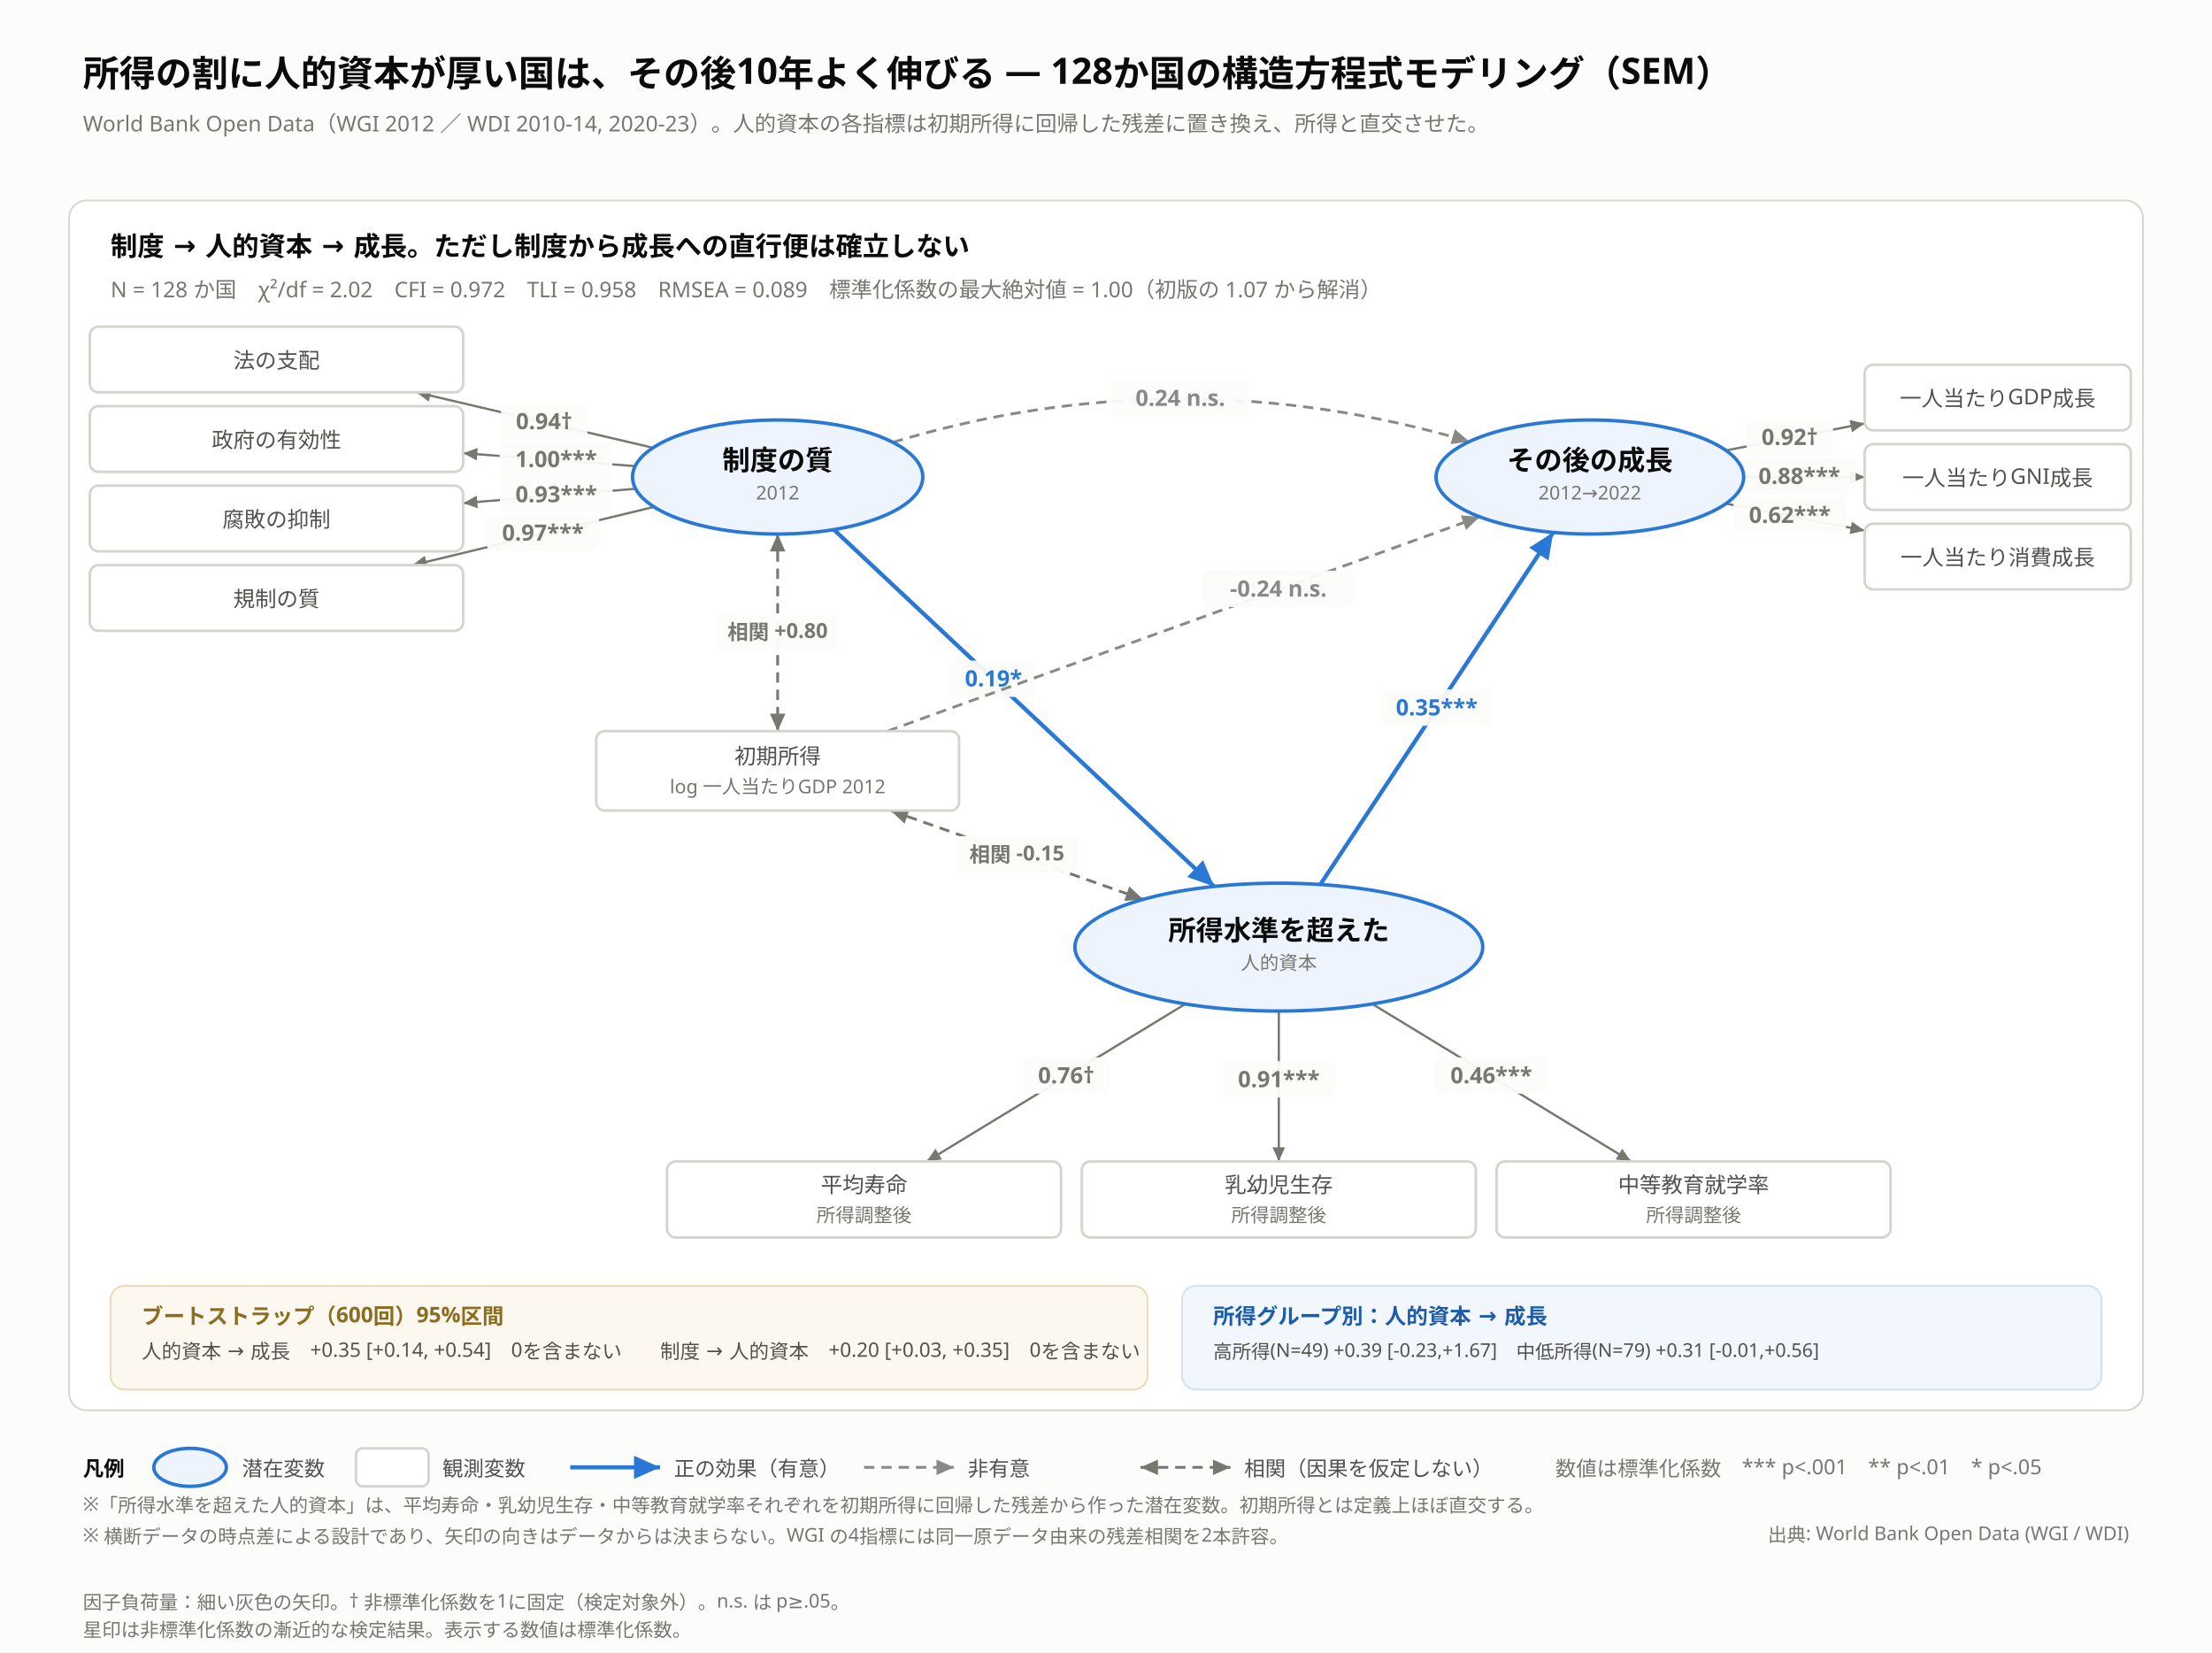
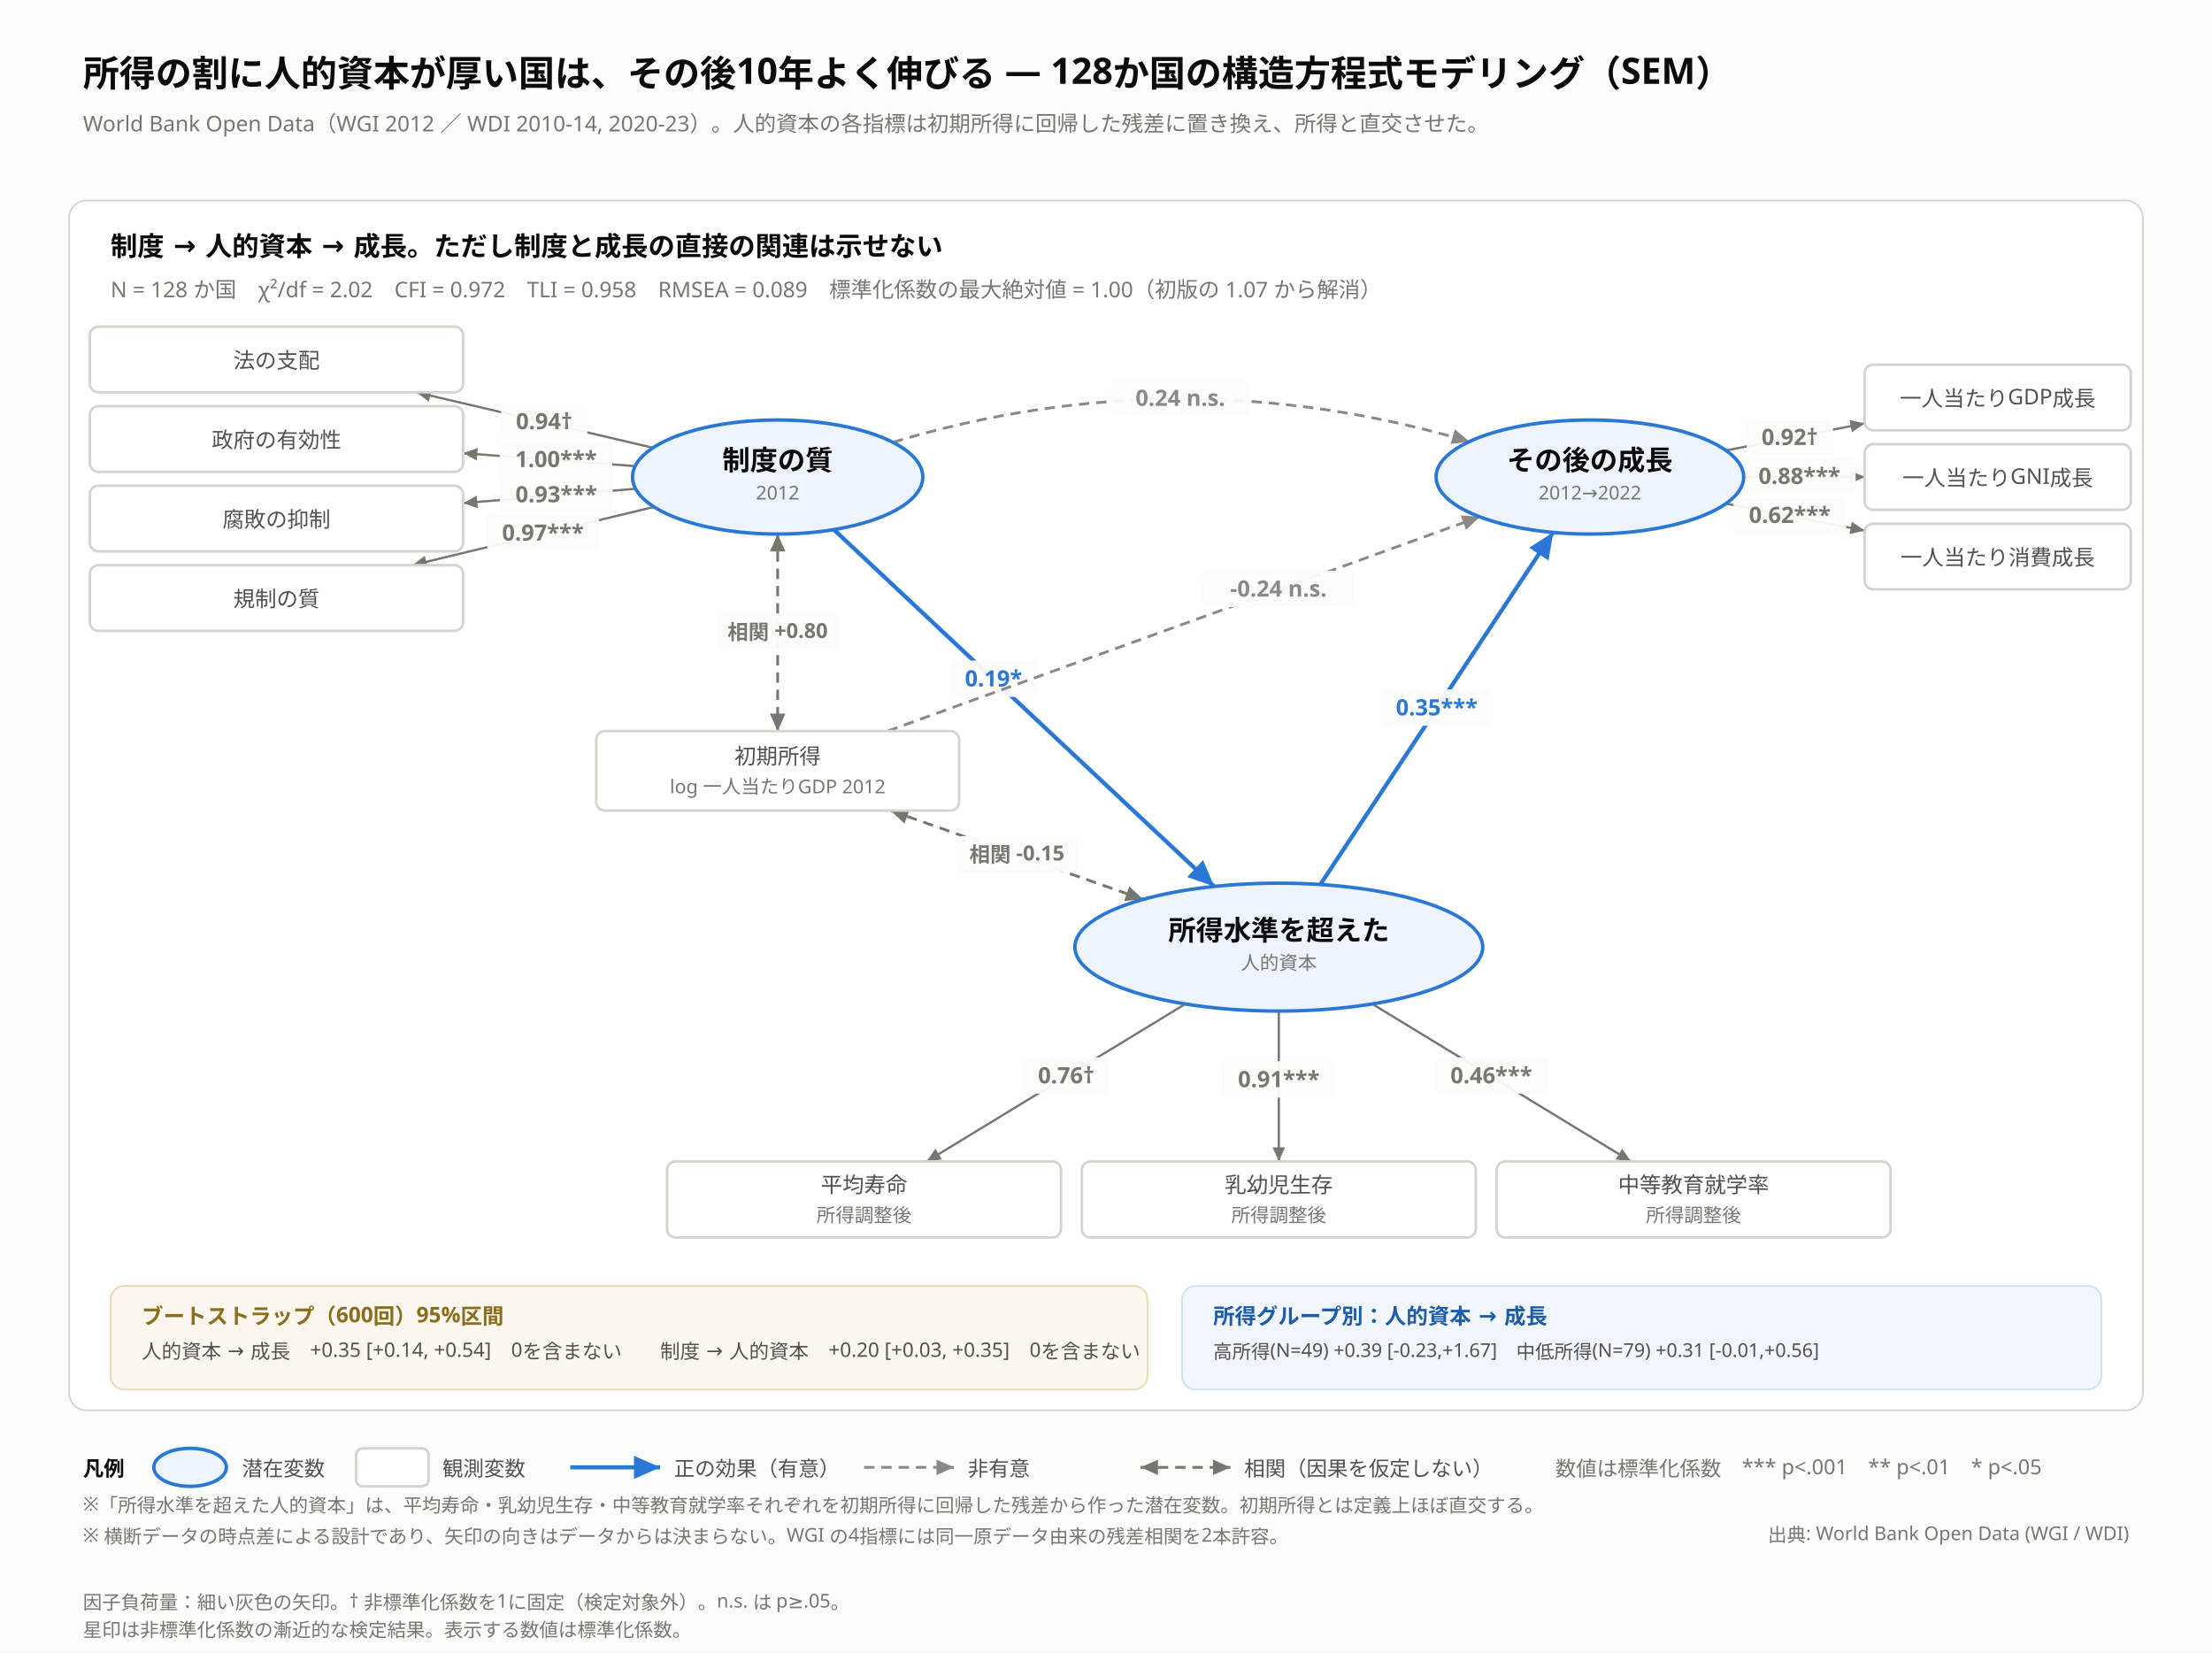
<svg xmlns="http://www.w3.org/2000/svg" viewBox="0 0 1280 956" width="1280" height="956">
  <rect width="1280" height="956" fill="#fcfcfb" />
  <defs>
    <marker id="ah-2a78d6" viewBox="0 0 10 10" refX="9" refY="5" markerWidth="7" markerHeight="7" orient="auto-start-reverse">
      <path d="M0,1 L9,5 L0,9 z" fill="#2a78d6" />
    </marker>
    <marker id="ah-e34948" viewBox="0 0 10 10" refX="9" refY="5" markerWidth="7" markerHeight="7" orient="auto-start-reverse">
      <path d="M0,1 L9,5 L0,9 z" fill="#e34948" />
    </marker>
    <marker id="ah-8a8985" viewBox="0 0 10 10" refX="9" refY="5" markerWidth="7" markerHeight="7" orient="auto-start-reverse">
      <path d="M0,1 L9,5 L0,9 z" fill="#8a8985" />
    </marker>
    <marker id="ah-77766f" viewBox="0 0 10 10" refX="9" refY="5" markerWidth="7" markerHeight="7" orient="auto-start-reverse">
      <path d="M0,1 L9,5 L0,9 z" fill="#77766f" />
    </marker>
  </defs>
  <text x="48" y="50" text-anchor="start" font-family="'Hiragino Sans','Noto Sans JP','Yu Gothic',sans-serif" font-size="21" font-weight="700" fill="#0b0b0b">所得の割に人的資本が厚い国は、その後10年よく伸びる — 128か国の構造方程式モデリング（SEM）</text>
  <text x="48" y="76" text-anchor="start" font-family="'Hiragino Sans','Noto Sans JP','Yu Gothic',sans-serif" font-size="12.5" font-weight="400" fill="#77766f">World Bank Open Data（WGI 2012 ／ WDI 2010-14, 2020-23）。人的資本の各指標は初期所得に回帰した残差に置き換え、所得と直交させた。</text>
  <rect x="40" y="116" width="1200" height="700" rx="10" fill="#ffffff" stroke="#d5d4cf" />
-   <text x="64" y="148" text-anchor="start" font-family="'Hiragino Sans','Noto Sans JP','Yu Gothic',sans-serif" font-size="15.5" font-weight="700" fill="#0b0b0b">制度 → 人的資本 → 成長。ただし制度から成長への直行便は確立しない</text>
+   <text x="64" y="148" text-anchor="start" font-family="'Hiragino Sans','Noto Sans JP','Yu Gothic',sans-serif" font-size="15.5" font-weight="700" fill="#0b0b0b">制度 → 人的資本 → 成長。ただし制度と成長の直接の関連は示せない</text>
  <text x="64" y="172" text-anchor="start" font-family="'Hiragino Sans','Noto Sans JP','Yu Gothic',sans-serif" font-size="12.5" font-weight="400" fill="#77766f">N = 128 か国　χ²/df = 2.02　CFI = 0.972　TLI = 0.958　RMSEA = 0.089　標準化係数の最大絶対値 = 1.00（初版の 1.07 から解消）</text>
  <path d="M377.9,259.1 L241.0,227.0" fill="none" stroke="#77766f" stroke-width="1.3" marker-end="url(#ah-77766f)" />
  <rect x="289.9" y="233.3" width="50.0" height="21" rx="4" fill="#fcfcfb" opacity="0.94" />
  <text x="314.924" y="248.327" text-anchor="middle" font-family="'Hiragino Sans','Noto Sans JP','Yu Gothic',sans-serif" font-size="13" font-weight="600" fill="#77766f">0.94†</text>
  <path d="M367.5,269.7 L268.0,262.2" fill="none" stroke="#77766f" stroke-width="1.3" marker-end="url(#ah-77766f)" />
  <rect x="289.1" y="255.3" width="65.2" height="21" rx="4" fill="#fcfcfb" opacity="0.94" />
  <text x="321.743" y="270.27" text-anchor="middle" font-family="'Hiragino Sans','Noto Sans JP','Yu Gothic',sans-serif" font-size="13" font-weight="600" fill="#77766f">1.00***</text>
  <path d="M367.8,282.8 L268.0,291.1" fill="none" stroke="#77766f" stroke-width="1.3" marker-end="url(#ah-77766f)" />
  <rect x="289.3" y="275.6" width="65.2" height="21" rx="4" fill="#fcfcfb" opacity="0.94" />
  <text x="321.894" y="290.602" text-anchor="middle" font-family="'Hiragino Sans','Noto Sans JP','Yu Gothic',sans-serif" font-size="13" font-weight="600" fill="#77766f">0.93***</text>
  <path d="M378.4,293.3 L238.7,327.0" fill="none" stroke="#77766f" stroke-width="1.3" marker-end="url(#ah-77766f)" />
  <rect x="281.6" y="297.8" width="65.2" height="21" rx="4" fill="#fcfcfb" opacity="0.94" />
  <text x="314.161" y="312.789" text-anchor="middle" font-family="'Hiragino Sans','Noto Sans JP','Yu Gothic',sans-serif" font-size="13" font-weight="600" fill="#77766f">0.97***</text>
  <path d="M685.9,580.9 L536.2,672.0" fill="none" stroke="#77766f" stroke-width="1.3" marker-end="url(#ah-77766f)" />
  <rect x="592.0" y="611.8" width="50.0" height="21" rx="4" fill="#fcfcfb" opacity="0.94" />
  <text x="617.042" y="626.8" text-anchor="middle" font-family="'Hiragino Sans','Noto Sans JP','Yu Gothic',sans-serif" font-size="13" font-weight="600" fill="#77766f">0.76†</text>
  <path d="M740.0,585.0 L740.0,672.0" fill="none" stroke="#77766f" stroke-width="1.3" marker-end="url(#ah-77766f)" />
  <rect x="707.4" y="614.0" width="65.2" height="21" rx="4" fill="#fcfcfb" opacity="0.94" />
  <text x="740.0" y="629.02" text-anchor="middle" font-family="'Hiragino Sans','Noto Sans JP','Yu Gothic',sans-serif" font-size="13" font-weight="600" fill="#77766f">0.91***</text>
  <path d="M794.1,580.9 L943.8,672.0" fill="none" stroke="#77766f" stroke-width="1.3" marker-end="url(#ah-77766f)" />
  <rect x="830.4" y="611.8" width="65.2" height="21" rx="4" fill="#fcfcfb" opacity="0.94" />
  <text x="862.958" y="626.8" text-anchor="middle" font-family="'Hiragino Sans','Noto Sans JP','Yu Gothic',sans-serif" font-size="13" font-weight="600" fill="#77766f">0.46***</text>
  <path d="M998.8,260.6 L1079.0,245.0" fill="none" stroke="#77766f" stroke-width="1.3" marker-end="url(#ah-77766f)" />
  <rect x="1010.7" y="242.5" width="50.0" height="21" rx="4" fill="#fcfcfb" opacity="0.94" />
  <text x="1035.68" y="257.452" text-anchor="middle" font-family="'Hiragino Sans','Noto Sans JP','Yu Gothic',sans-serif" font-size="13" font-weight="600" fill="#77766f">0.92†</text>
  <path d="M1009.0,276.0 L1079.0,276.0" fill="none" stroke="#77766f" stroke-width="1.3" marker-end="url(#ah-77766f)" />
  <rect x="1008.6" y="265.0" width="65.2" height="21" rx="4" fill="#fcfcfb" opacity="0.94" />
  <text x="1041.2" y="280.0" text-anchor="middle" font-family="'Hiragino Sans','Noto Sans JP','Yu Gothic',sans-serif" font-size="13" font-weight="600" fill="#77766f">0.88***</text>
  <path d="M998.8,291.4 L1079.0,307.0" fill="none" stroke="#77766f" stroke-width="1.3" marker-end="url(#ah-77766f)" />
  <rect x="1003.1" y="287.5" width="65.2" height="21" rx="4" fill="#fcfcfb" opacity="0.94" />
  <text x="1035.68" y="302.548" text-anchor="middle" font-family="'Hiragino Sans','Noto Sans JP','Yu Gothic',sans-serif" font-size="13" font-weight="600" fill="#77766f">0.62***</text>
  <path d="M482.5,306.4 L702.6,512.9" fill="none" stroke="#2a78d6" stroke-width="2.4" marker-end="url(#ah-2a78d6)" />
  <rect x="549.9" y="382.2" width="50.0" height="21" rx="4" fill="#fcfcfb" opacity="0.94" />
  <text x="574.909" y="397.156" text-anchor="middle" font-family="'Hiragino Sans','Noto Sans JP','Yu Gothic',sans-serif" font-size="13" font-weight="600" fill="#2a78d6">0.19*</text>
  <path d="M764.0,511.8 L898.8,308.0" fill="none" stroke="#2a78d6" stroke-width="2.4" marker-end="url(#ah-2a78d6)" />
  <rect x="798.8" y="398.9" width="65.2" height="21" rx="4" fill="#fcfcfb" opacity="0.94" />
  <text x="831.383" y="413.911" text-anchor="middle" font-family="'Hiragino Sans','Noto Sans JP','Yu Gothic',sans-serif" font-size="13" font-weight="600" fill="#2a78d6">0.35***</text>
  <path d="M513.6,423.0 L856.3,299.0" fill="none" stroke="#8a8985" stroke-width="1.6" stroke-dasharray="6 4" marker-end="url(#ah-8a8985)" />
  <rect x="695.8" y="330.2" width="88.0" height="21" rx="4" fill="#fcfcfb" opacity="0.94" />
  <text x="739.773" y="345.189" text-anchor="middle" font-family="'Hiragino Sans','Noto Sans JP','Yu Gothic',sans-serif" font-size="13" font-weight="600" fill="#8a8985">-0.24 n.s.</text>
  <path d="M516.7,255.9 Q682.5,206.0 850.3,255.5" fill="none" stroke="#8a8985" stroke-width="1.6" stroke-dasharray="6 4" marker-end="url(#ah-8a8985)" />
  <rect x="642.8" y="219.8" width="80.4" height="21" rx="4" fill="#fcfcfb" opacity="0.94" />
  <text x="683" y="234.848" text-anchor="middle" font-family="'Hiragino Sans','Noto Sans JP','Yu Gothic',sans-serif" font-size="13" font-weight="600" fill="#8a8985">0.24 n.s.</text>
  <path d="M450,309.0 L450,423.0" fill="none" stroke="#77766f" stroke-width="1.6" stroke-dasharray="6 4" marker-end="url(#ah-77766f)" marker-start="url(#ah-77766f)" />
  <rect x="414.8" y="355.0" width="70.4" height="21" rx="4" fill="#fcfcfb" opacity="0.96" />
  <text x="450" y="370.0" text-anchor="middle" font-family="'Hiragino Sans','Noto Sans JP','Yu Gothic',sans-serif" font-size="12" font-weight="600" fill="#77766f">相関 +0.80</text>
  <path d="M515.4,469.0 L661.5,520.4" fill="none" stroke="#77766f" stroke-width="1.6" stroke-dasharray="6 4" marker-end="url(#ah-77766f)" marker-start="url(#ah-77766f)" />
  <rect x="553.2" y="483.7" width="70.4" height="21" rx="4" fill="#fcfcfb" opacity="0.96" />
  <text x="588.435" y="498.691" text-anchor="middle" font-family="'Hiragino Sans','Noto Sans JP','Yu Gothic',sans-serif" font-size="12" font-weight="600" fill="#77766f">相関 -0.15</text>
  <ellipse cx="450" cy="276" rx="84.0" ry="33.0" fill="#eef4fd" stroke="#2a78d6" stroke-width="2" />
  <text x="450" y="272" text-anchor="middle" font-family="'Hiragino Sans','Noto Sans JP','Yu Gothic',sans-serif" font-size="16" font-weight="600" fill="#0b0b0b">制度の質</text>
  <text x="450" y="289" text-anchor="middle" font-family="'Hiragino Sans','Noto Sans JP','Yu Gothic',sans-serif" font-size="11" font-weight="400" fill="#77766f">2012</text>
  <rect x="345.0" y="423.0" width="210" height="46" rx="5" fill="#ffffff" stroke="#d5d4cf" stroke-width="1.5" />
  <text x="450" y="442" text-anchor="middle" font-family="'Hiragino Sans','Noto Sans JP','Yu Gothic',sans-serif" font-size="12.5" font-weight="400" fill="#52514e">初期所得</text>
  <text x="450" y="459" text-anchor="middle" font-family="'Hiragino Sans','Noto Sans JP','Yu Gothic',sans-serif" font-size="11" font-weight="400" fill="#77766f">log 一人当たりGDP 2012</text>
  <ellipse cx="740" cy="548" rx="118.0" ry="37.0" fill="#eef4fd" stroke="#2a78d6" stroke-width="2" />
  <text x="740" y="544" text-anchor="middle" font-family="'Hiragino Sans','Noto Sans JP','Yu Gothic',sans-serif" font-size="16" font-weight="600" fill="#0b0b0b">所得水準を超えた</text>
  <text x="740" y="561" text-anchor="middle" font-family="'Hiragino Sans','Noto Sans JP','Yu Gothic',sans-serif" font-size="11" font-weight="400" fill="#77766f">人的資本</text>
  <ellipse cx="920" cy="276" rx="89.0" ry="33.0" fill="#eef4fd" stroke="#2a78d6" stroke-width="2" />
  <text x="920" y="272" text-anchor="middle" font-family="'Hiragino Sans','Noto Sans JP','Yu Gothic',sans-serif" font-size="16" font-weight="600" fill="#0b0b0b">その後の成長</text>
  <text x="920" y="289" text-anchor="middle" font-family="'Hiragino Sans','Noto Sans JP','Yu Gothic',sans-serif" font-size="11" font-weight="400" fill="#77766f">2012→2022</text>
  <rect x="52.0" y="189.0" width="216" height="38" rx="5" fill="#ffffff" stroke="#d5d4cf" stroke-width="1.5" />
  <text x="160" y="213" text-anchor="middle" font-family="'Hiragino Sans','Noto Sans JP','Yu Gothic',sans-serif" font-size="12.5" font-weight="400" fill="#52514e">法の支配</text>
  <rect x="52.0" y="235.0" width="216" height="38" rx="5" fill="#ffffff" stroke="#d5d4cf" stroke-width="1.5" />
  <text x="160" y="259" text-anchor="middle" font-family="'Hiragino Sans','Noto Sans JP','Yu Gothic',sans-serif" font-size="12.5" font-weight="400" fill="#52514e">政府の有効性</text>
  <rect x="52.0" y="281.0" width="216" height="38" rx="5" fill="#ffffff" stroke="#d5d4cf" stroke-width="1.5" />
  <text x="160" y="305" text-anchor="middle" font-family="'Hiragino Sans','Noto Sans JP','Yu Gothic',sans-serif" font-size="12.5" font-weight="400" fill="#52514e">腐敗の抑制</text>
  <rect x="52.0" y="327.0" width="216" height="38" rx="5" fill="#ffffff" stroke="#d5d4cf" stroke-width="1.5" />
  <text x="160" y="351" text-anchor="middle" font-family="'Hiragino Sans','Noto Sans JP','Yu Gothic',sans-serif" font-size="12.5" font-weight="400" fill="#52514e">規制の質</text>
  <rect x="386.0" y="672.0" width="228" height="44" rx="5" fill="#ffffff" stroke="#d5d4cf" stroke-width="1.5" />
  <text x="500" y="690" text-anchor="middle" font-family="'Hiragino Sans','Noto Sans JP','Yu Gothic',sans-serif" font-size="12.5" font-weight="400" fill="#52514e">平均寿命</text>
  <text x="500" y="707" text-anchor="middle" font-family="'Hiragino Sans','Noto Sans JP','Yu Gothic',sans-serif" font-size="11" font-weight="400" fill="#77766f">所得調整後</text>
  <rect x="626.0" y="672.0" width="228" height="44" rx="5" fill="#ffffff" stroke="#d5d4cf" stroke-width="1.5" />
  <text x="740" y="690" text-anchor="middle" font-family="'Hiragino Sans','Noto Sans JP','Yu Gothic',sans-serif" font-size="12.5" font-weight="400" fill="#52514e">乳幼児生存</text>
  <text x="740" y="707" text-anchor="middle" font-family="'Hiragino Sans','Noto Sans JP','Yu Gothic',sans-serif" font-size="11" font-weight="400" fill="#77766f">所得調整後</text>
  <rect x="866.0" y="672.0" width="228" height="44" rx="5" fill="#ffffff" stroke="#d5d4cf" stroke-width="1.5" />
  <text x="980" y="690" text-anchor="middle" font-family="'Hiragino Sans','Noto Sans JP','Yu Gothic',sans-serif" font-size="12.5" font-weight="400" fill="#52514e">中等教育就学率</text>
  <text x="980" y="707" text-anchor="middle" font-family="'Hiragino Sans','Noto Sans JP','Yu Gothic',sans-serif" font-size="11" font-weight="400" fill="#77766f">所得調整後</text>
  <rect x="1079.0" y="211.0" width="154" height="38" rx="5" fill="#ffffff" stroke="#d5d4cf" stroke-width="1.5" />
  <text x="1156" y="235" text-anchor="middle" font-family="'Hiragino Sans','Noto Sans JP','Yu Gothic',sans-serif" font-size="12.5" font-weight="400" fill="#52514e">一人当たりGDP成長</text>
  <rect x="1079.0" y="257.0" width="154" height="38" rx="5" fill="#ffffff" stroke="#d5d4cf" stroke-width="1.5" />
  <text x="1156" y="281" text-anchor="middle" font-family="'Hiragino Sans','Noto Sans JP','Yu Gothic',sans-serif" font-size="12.5" font-weight="400" fill="#52514e">一人当たりGNI成長</text>
  <rect x="1079.0" y="303.0" width="154" height="38" rx="5" fill="#ffffff" stroke="#d5d4cf" stroke-width="1.5" />
  <text x="1156" y="327" text-anchor="middle" font-family="'Hiragino Sans','Noto Sans JP','Yu Gothic',sans-serif" font-size="12.5" font-weight="400" fill="#52514e">一人当たり消費成長</text>
  <rect x="64" y="744" width="600" height="60" rx="8" fill="#fdf8ef" stroke="#e8d9b8" />
  <text x="82" y="766" text-anchor="start" font-family="'Hiragino Sans','Noto Sans JP','Yu Gothic',sans-serif" font-size="12.5" font-weight="700" fill="#8a6d1f">ブートストラップ（600回）95%区間</text>
  <text x="82" y="786" text-anchor="start" font-family="'Hiragino Sans','Noto Sans JP','Yu Gothic',sans-serif" font-size="11.5" font-weight="400" fill="#52514e">人的資本 → 成長　+0.35 [+0.14, +0.54]　0を含まない</text>
  <text x="382" y="786" text-anchor="start" font-family="'Hiragino Sans','Noto Sans JP','Yu Gothic',sans-serif" font-size="11.5" font-weight="400" fill="#52514e">制度 → 人的資本　+0.20 [+0.03, +0.35]　0を含まない</text>
  <rect x="684" y="744" width="532" height="60" rx="8" fill="#f2f7fd" stroke="#cfe0f5" />
  <text x="702" y="766" text-anchor="start" font-family="'Hiragino Sans','Noto Sans JP','Yu Gothic',sans-serif" font-size="12.5" font-weight="700" fill="#1c5cab">所得グループ別：人的資本 → 成長</text>
  <text x="702" y="786" text-anchor="start" font-family="'Hiragino Sans','Noto Sans JP','Yu Gothic',sans-serif" font-size="11" font-weight="400" fill="#52514e">高所得(N=49) +0.39 [-0.23,+1.67]　中低所得(N=79) +0.31 [-0.01,+0.56]</text>
  <text x="48" y="854" text-anchor="start" font-family="'Hiragino Sans','Noto Sans JP','Yu Gothic',sans-serif" font-size="12" font-weight="700" fill="#0b0b0b">凡例</text>
  <ellipse cx="110" cy="849" rx="21" ry="11" fill="#eef4fd" stroke="#2a78d6" stroke-width="2" />
  <text x="140" y="854" text-anchor="start" font-family="'Hiragino Sans','Noto Sans JP','Yu Gothic',sans-serif" font-size="12" font-weight="400" fill="#52514e">潜在変数</text>
  <rect x="206" y="838" width="42" height="22" rx="4" fill="#ffffff" stroke="#d5d4cf" stroke-width="1.5" />
  <text x="256" y="854" text-anchor="start" font-family="'Hiragino Sans','Noto Sans JP','Yu Gothic',sans-serif" font-size="12" font-weight="400" fill="#52514e">観測変数</text>
  <path d="M330,849 L382,849" stroke="#2a78d6" stroke-width="2.4" marker-end="url(#ah-2a78d6)" />
  <text x="390" y="854" text-anchor="start" font-family="'Hiragino Sans','Noto Sans JP','Yu Gothic',sans-serif" font-size="12" font-weight="400" fill="#52514e">正の効果（有意）</text>
  <path d="M500,849 L552,849" stroke="#8a8985" stroke-width="1.6" stroke-dasharray="6 4" marker-end="url(#ah-8a8985)" />
  <text x="560" y="854" text-anchor="start" font-family="'Hiragino Sans','Noto Sans JP','Yu Gothic',sans-serif" font-size="12" font-weight="400" fill="#52514e">非有意</text>
  <path d="M660,849 L712,849" stroke="#77766f" stroke-width="1.6" stroke-dasharray="6 4" marker-end="url(#ah-77766f)" marker-start="url(#ah-77766f)" />
  <text x="720" y="854" text-anchor="start" font-family="'Hiragino Sans','Noto Sans JP','Yu Gothic',sans-serif" font-size="12" font-weight="400" fill="#52514e">相関（因果を仮定しない）</text>
  <text x="900" y="854" text-anchor="start" font-family="'Hiragino Sans','Noto Sans JP','Yu Gothic',sans-serif" font-size="12" font-weight="400" fill="#77766f">数値は標準化係数　*** p&lt;.001　** p&lt;.01　* p&lt;.05</text>
  <text x="48" y="874" text-anchor="start" font-family="'Hiragino Sans','Noto Sans JP','Yu Gothic',sans-serif" font-size="11" font-weight="400" fill="#77766f">※「所得水準を超えた人的資本」は、平均寿命・乳幼児生存・中等教育就学率それぞれを初期所得に回帰した残差から作った潜在変数。初期所得とは定義上ほぼ直交する。</text>
  <text x="48" y="892" text-anchor="start" font-family="'Hiragino Sans','Noto Sans JP','Yu Gothic',sans-serif" font-size="11" font-weight="400" fill="#77766f">※ 横断データの時点差による設計であり、矢印の向きはデータからは決まらない。WGI の4指標には同一原データ由来の残差相関を2本許容。</text>
  <text x="1232" y="892" text-anchor="end" font-family="'Hiragino Sans','Noto Sans JP','Yu Gothic',sans-serif" font-size="11" fill="#77766f">出典: World Bank Open Data (WGI / WDI)</text>
  <text x="48" y="931" text-anchor="start" font-family="'Hiragino Sans','Noto Sans JP','Yu Gothic',sans-serif" font-size="11" font-weight="400" fill="#77766f">因子負荷量：細い灰色の矢印。† 非標準化係数を1に固定（検定対象外）。n.s. は p≥.05。</text>
  <text x="48" y="947" text-anchor="start" font-family="'Hiragino Sans','Noto Sans JP','Yu Gothic',sans-serif" font-size="11" font-weight="400" fill="#77766f">星印は非標準化係数の漸近的な検定結果。表示する数値は標準化係数。</text>
</svg>
